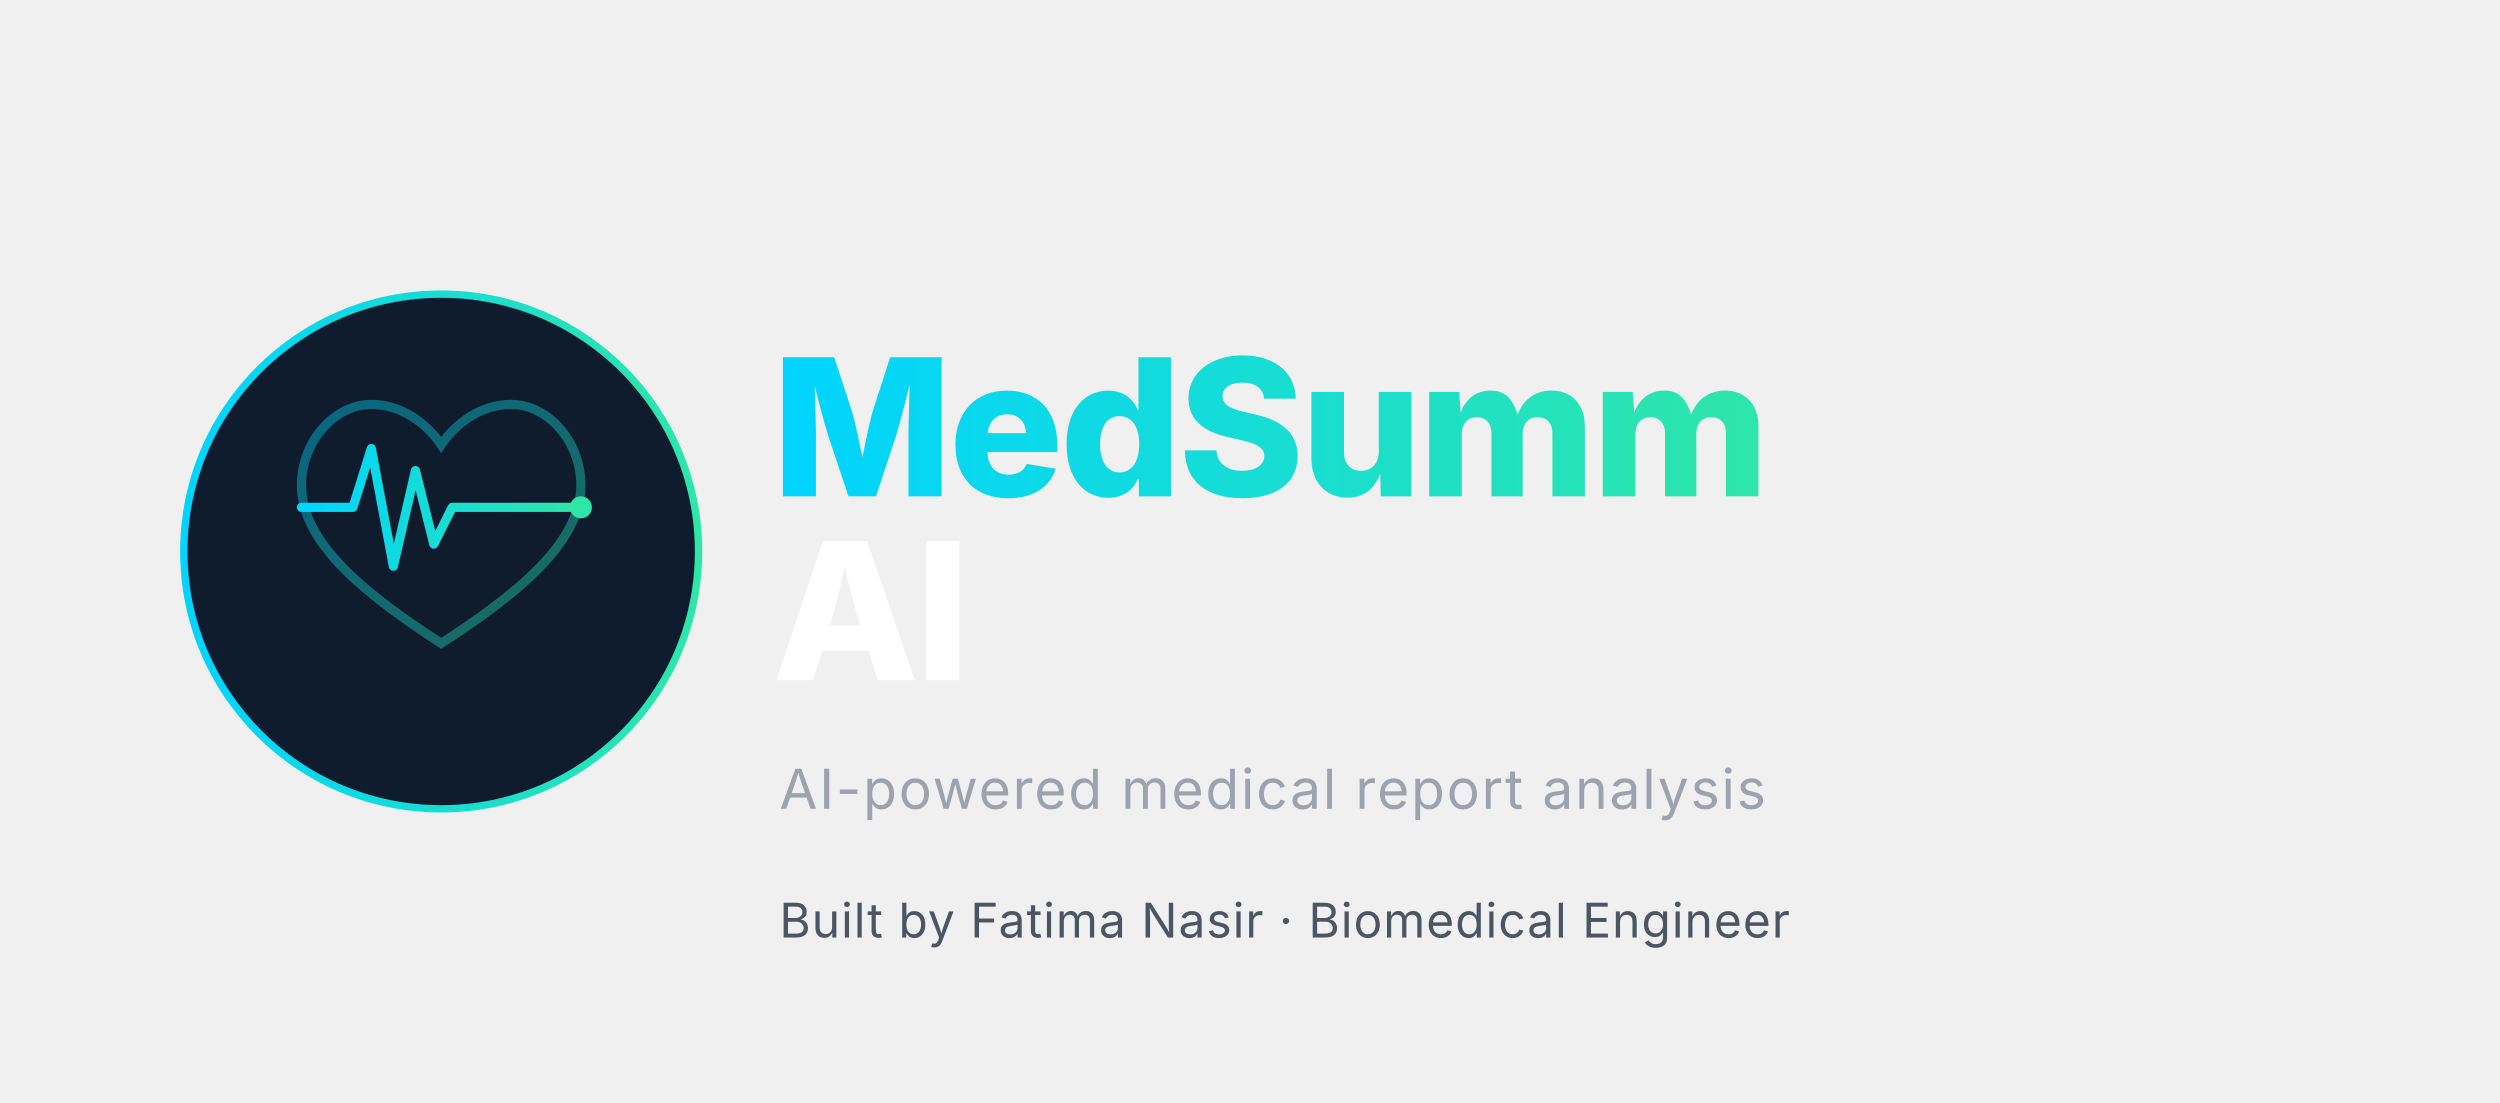
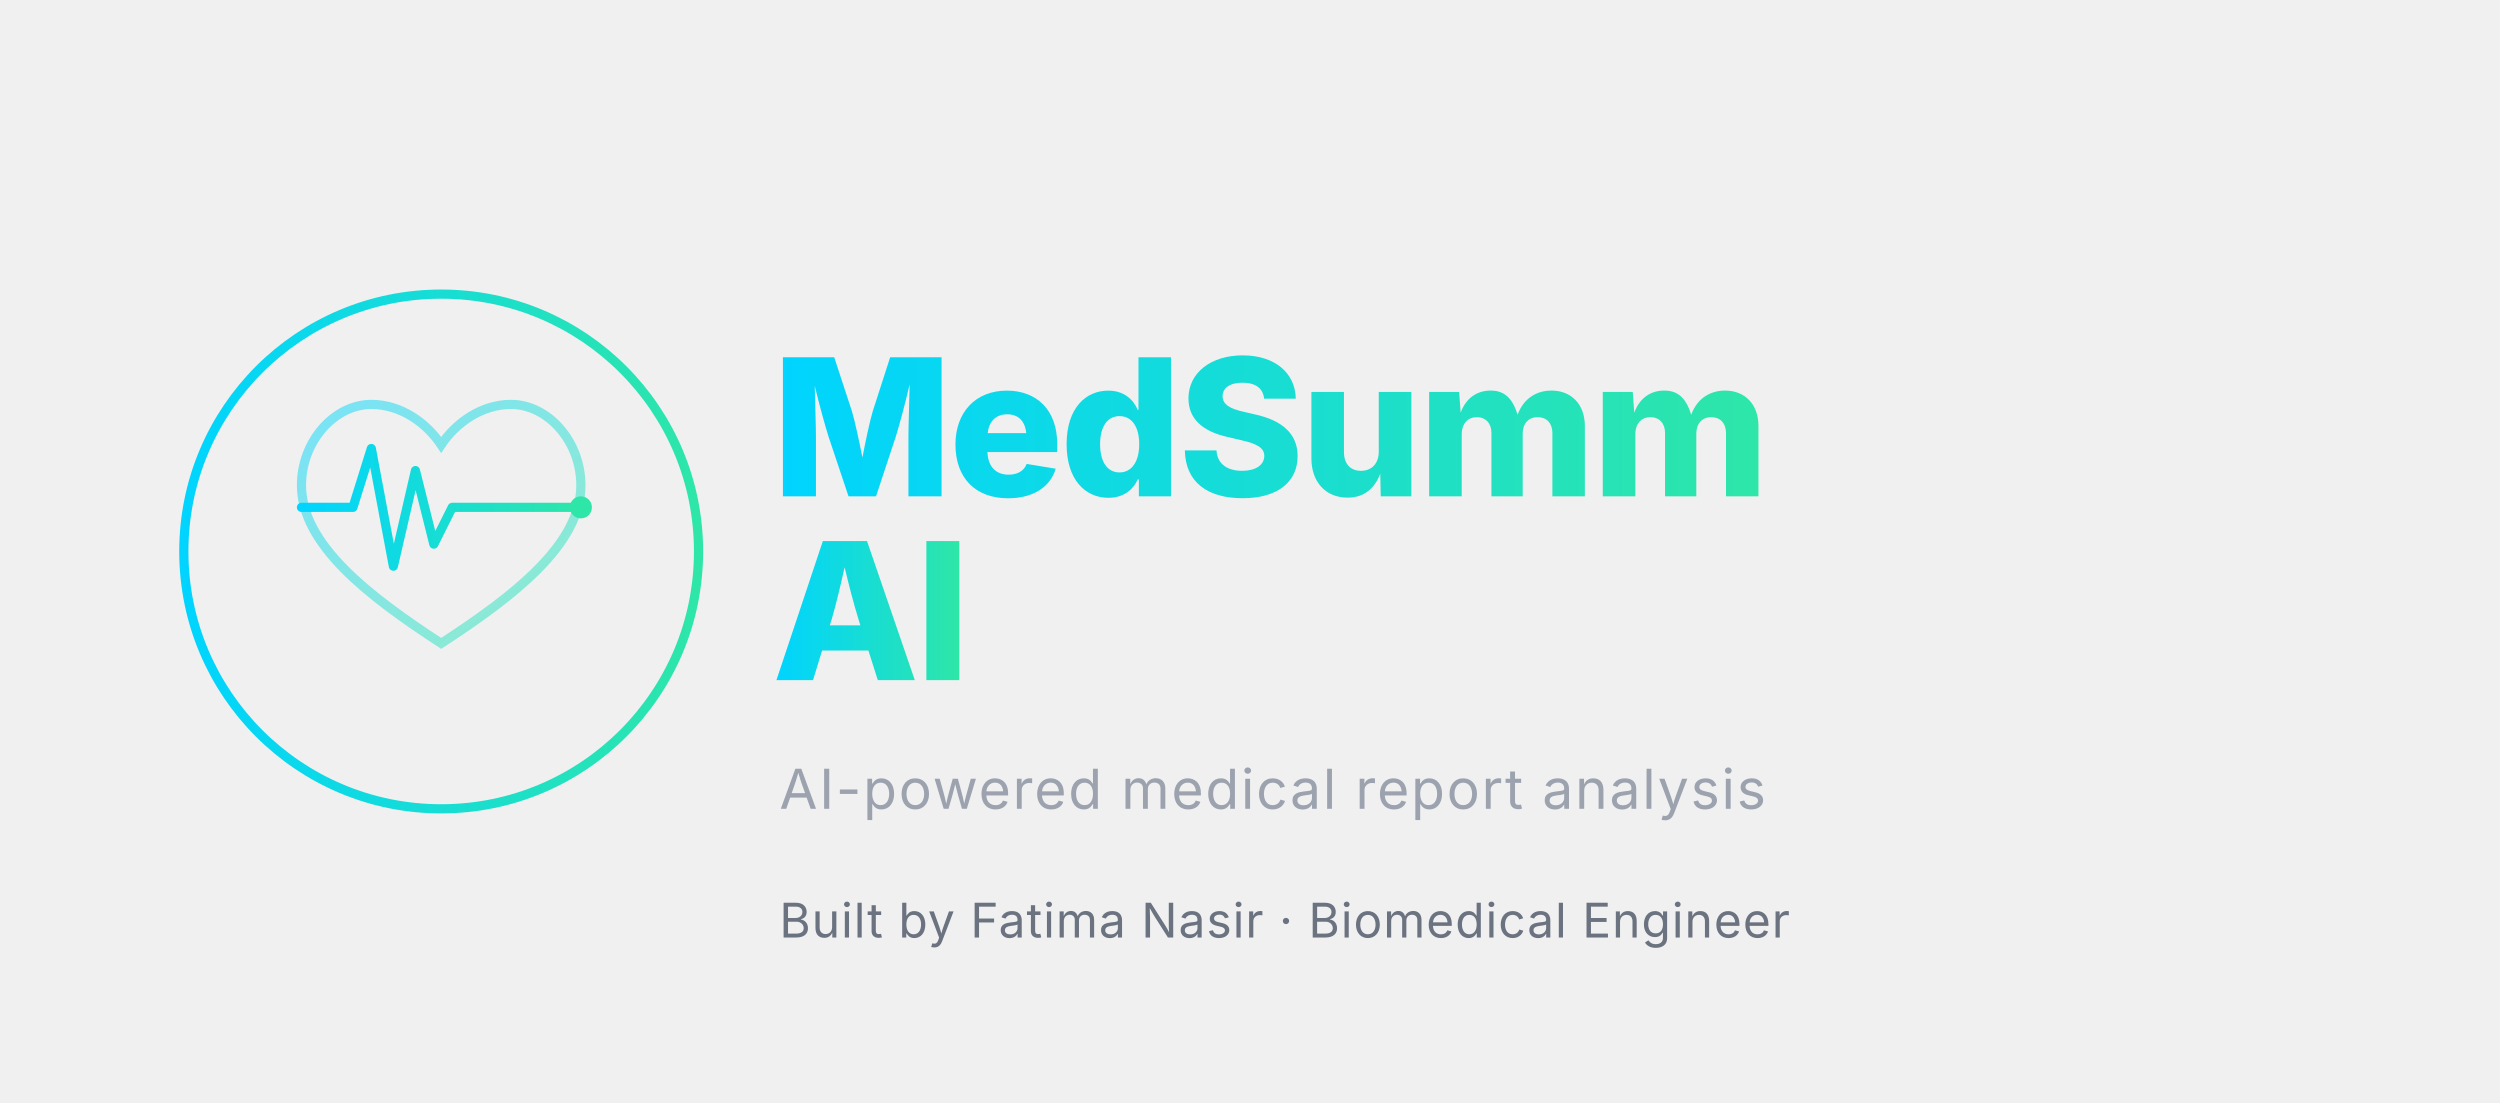
<svg xmlns="http://www.w3.org/2000/svg" width="100%" viewBox="0 0 680 300" role="img">
  <defs>
    <linearGradient id="tealGrad" x1="0%" y1="0%" x2="100%" y2="0%">
      <stop offset="0%" style="stop-color:#00d4ff" />
      <stop offset="100%" style="stop-color:#2ee6a8" />
    </linearGradient>
    <linearGradient id="iconGrad" x1="0%" y1="0%" x2="100%" y2="100%">
      <stop offset="0%" style="stop-color:#00d4ff" />
      <stop offset="100%" style="stop-color:#2ee6a8" />
    </linearGradient>
  </defs>
-   <circle cx="120" cy="150" r="70" fill="#0f1c2e" stroke="url(#tealGrad)" stroke-width="2" />
-   <path d="M120 175 C100 162, 82 148, 82 132 C82 120, 91 110, 101 110 C109 110, 116 115, 120 121 C124 115, 131 110, 139 110 C149 110, 158 120, 158 132 C158 148, 140 162, 120 175 Z" fill="none" stroke="url(#iconGrad)" stroke-width="2.5" opacity="0.4" />
+   <circle cx="120" cy="150" r="70" fill="transparent" stroke="url(#tealGrad)" stroke-width="2.5" />
+   <path d="M120 175 C100 162, 82 148, 82 132 C82 120, 91 110, 101 110 C109 110, 116 115, 120 121 C124 115, 131 110, 139 110 C149 110, 158 120, 158 132 C158 148, 140 162, 120 175 Z" fill="none" stroke="url(#iconGrad)" stroke-width="2.5" opacity="0.5" />
  <polyline points="82,138 96,138 101,122 107,154 113,128 118,148 123,138 158,138" fill="none" stroke="url(#tealGrad)" stroke-width="2.5" stroke-linecap="round" stroke-linejoin="round" />
  <circle cx="158" cy="138" r="3" fill="#2ee6a8" />
  <text x="210" y="135" font-family="Inter, sans-serif" font-size="52" font-weight="800" fill="url(#tealGrad)" letter-spacing="-1">MedSumm</text>
-   <text x="210" y="185" font-family="Inter, sans-serif" font-size="52" font-weight="800" fill="white" letter-spacing="-1">AI</text>
+   <text x="210" y="185" font-family="Inter, sans-serif" font-size="52" font-weight="800" fill="url(#tealGrad)" letter-spacing="-1">AI</text>
  <text x="212" y="220" font-family="Inter, sans-serif" font-size="15" font-weight="400" fill="#9ca3af" letter-spacing="0.5">AI-powered medical report analysis</text>
  <line x1="212" y1="232" x2="600" y2="232" stroke="url(#tealGrad)" stroke-width="1" opacity="0.4" />
-   <text x="212" y="255" font-family="Inter, sans-serif" font-size="13" font-weight="400" fill="#4b5563" letter-spacing="0.3">Built by Fatima Nasir · Biomedical Engineer</text>
+   <text x="212" y="255" font-family="Inter, sans-serif" font-size="13" font-weight="400" fill="#6b7280" letter-spacing="0.3">Built by Fatima Nasir · Biomedical Engineer</text>
</svg>
